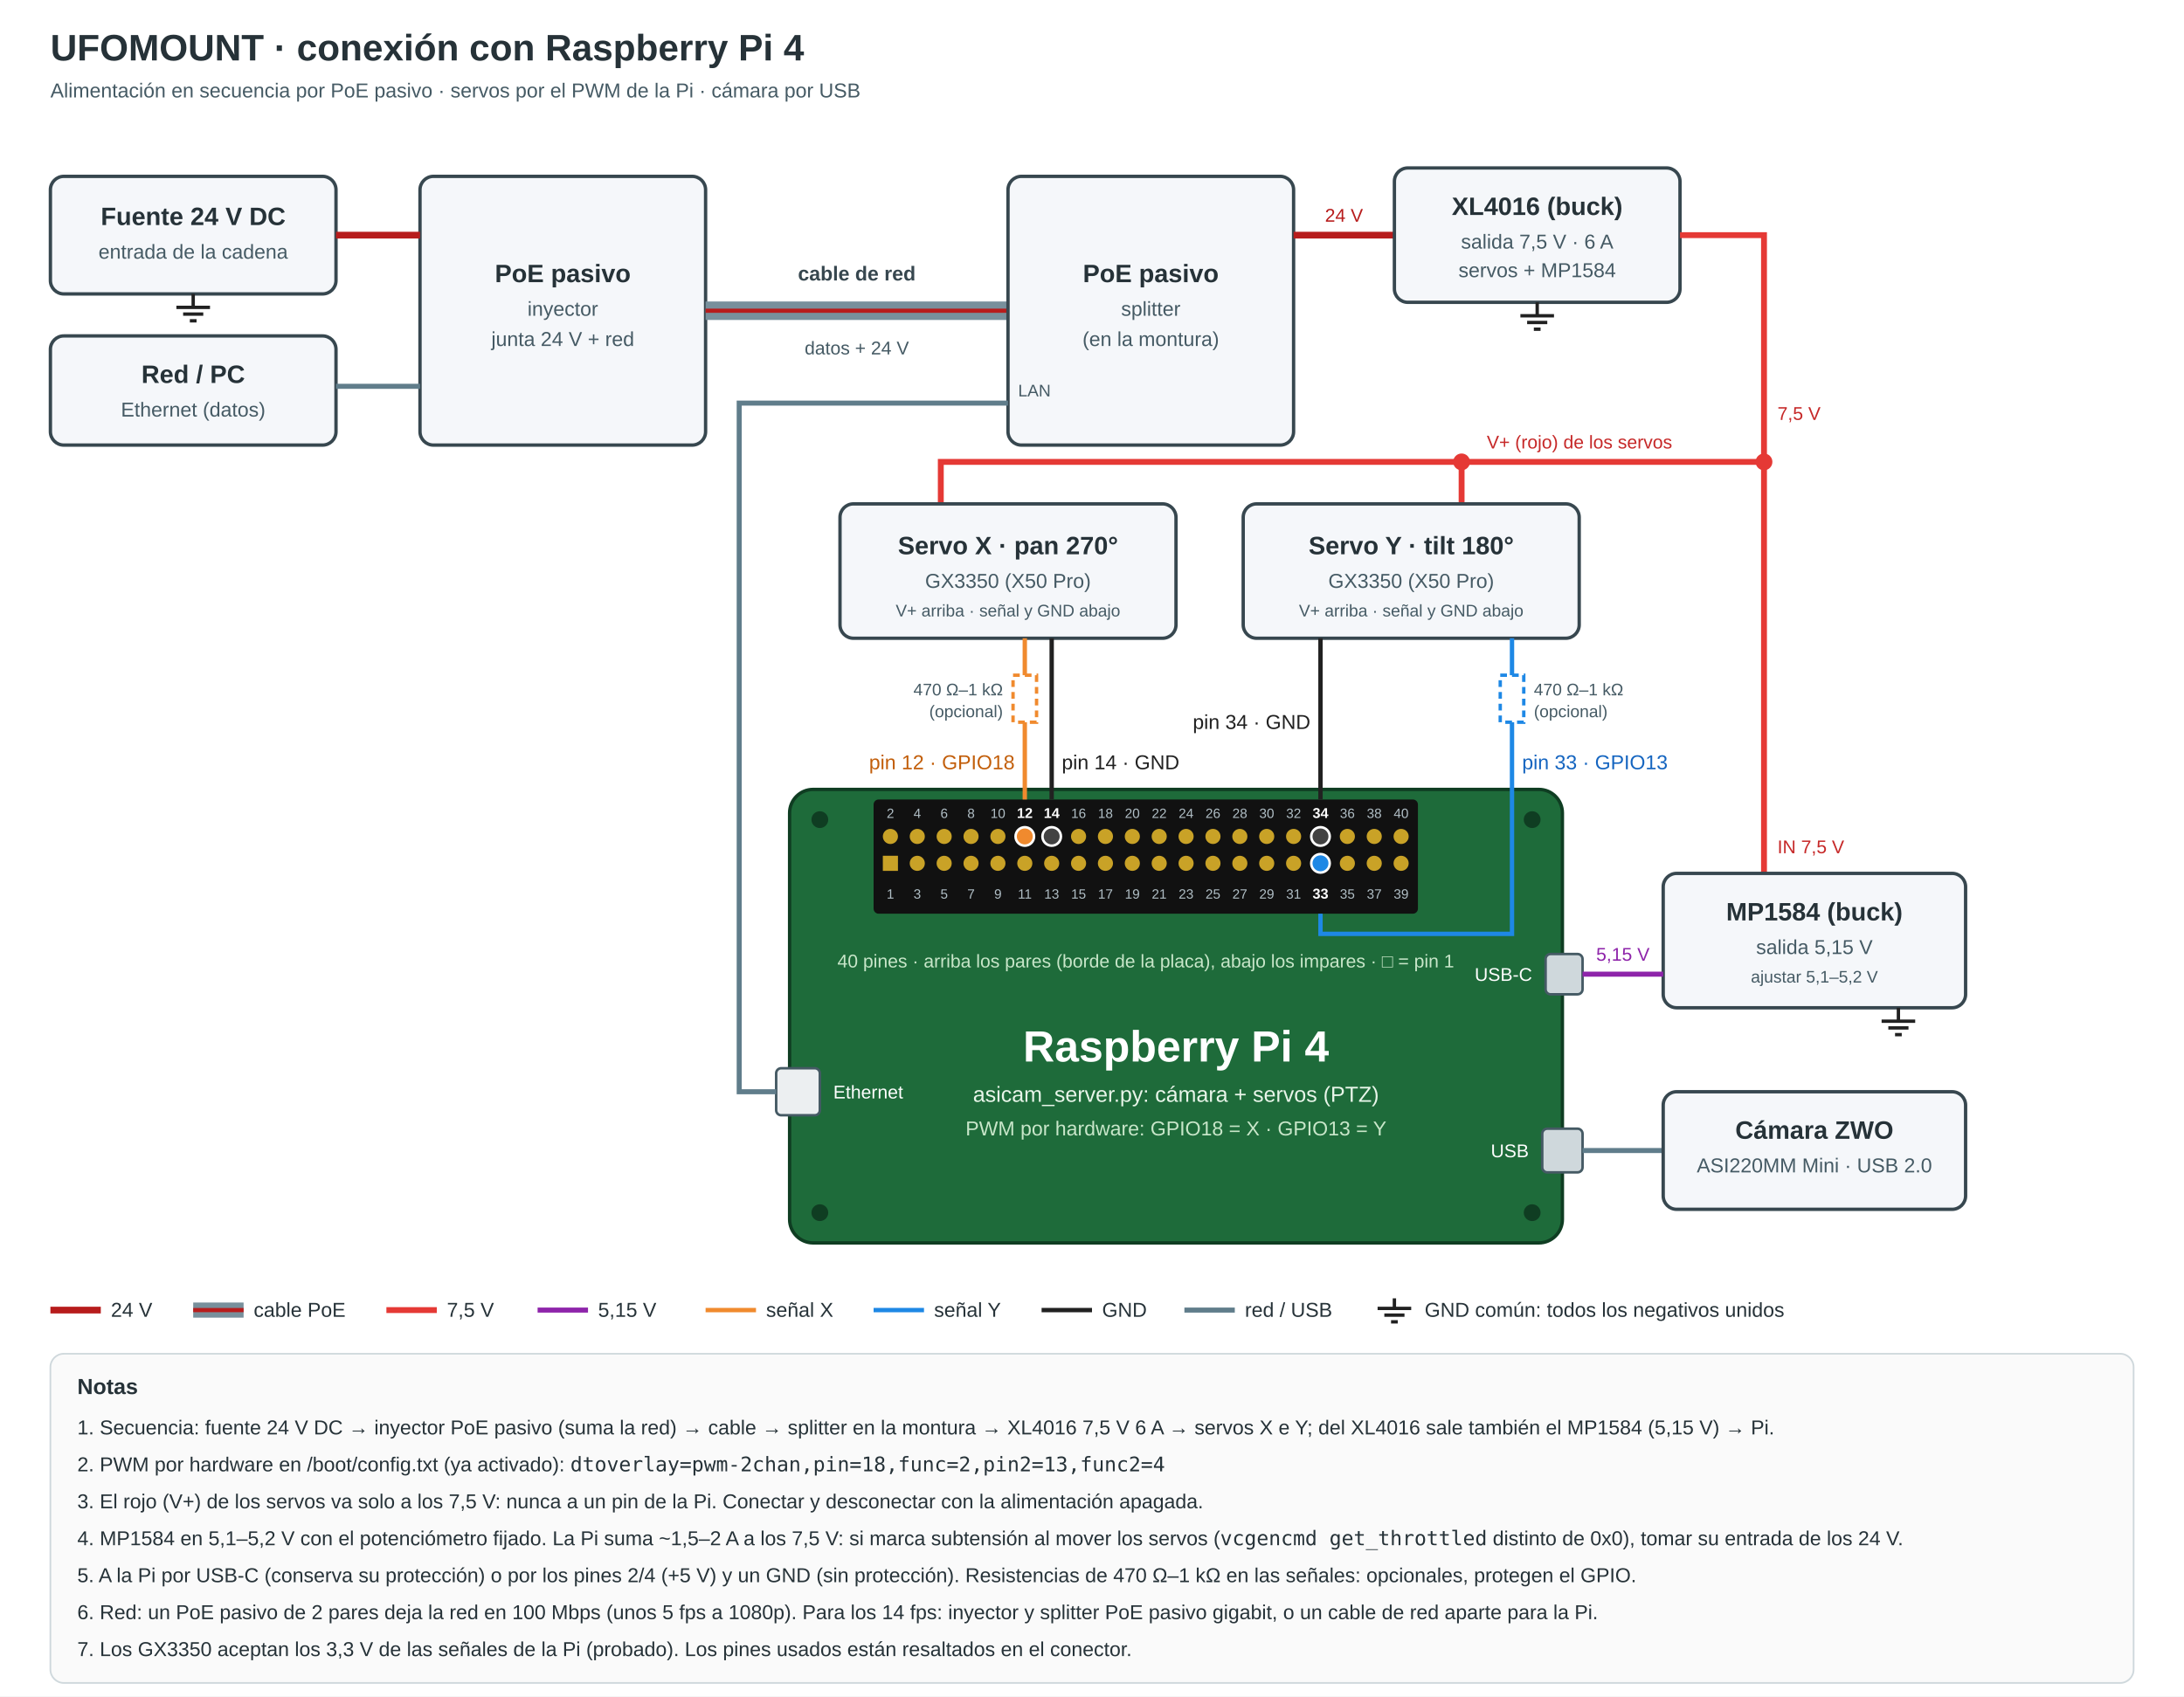
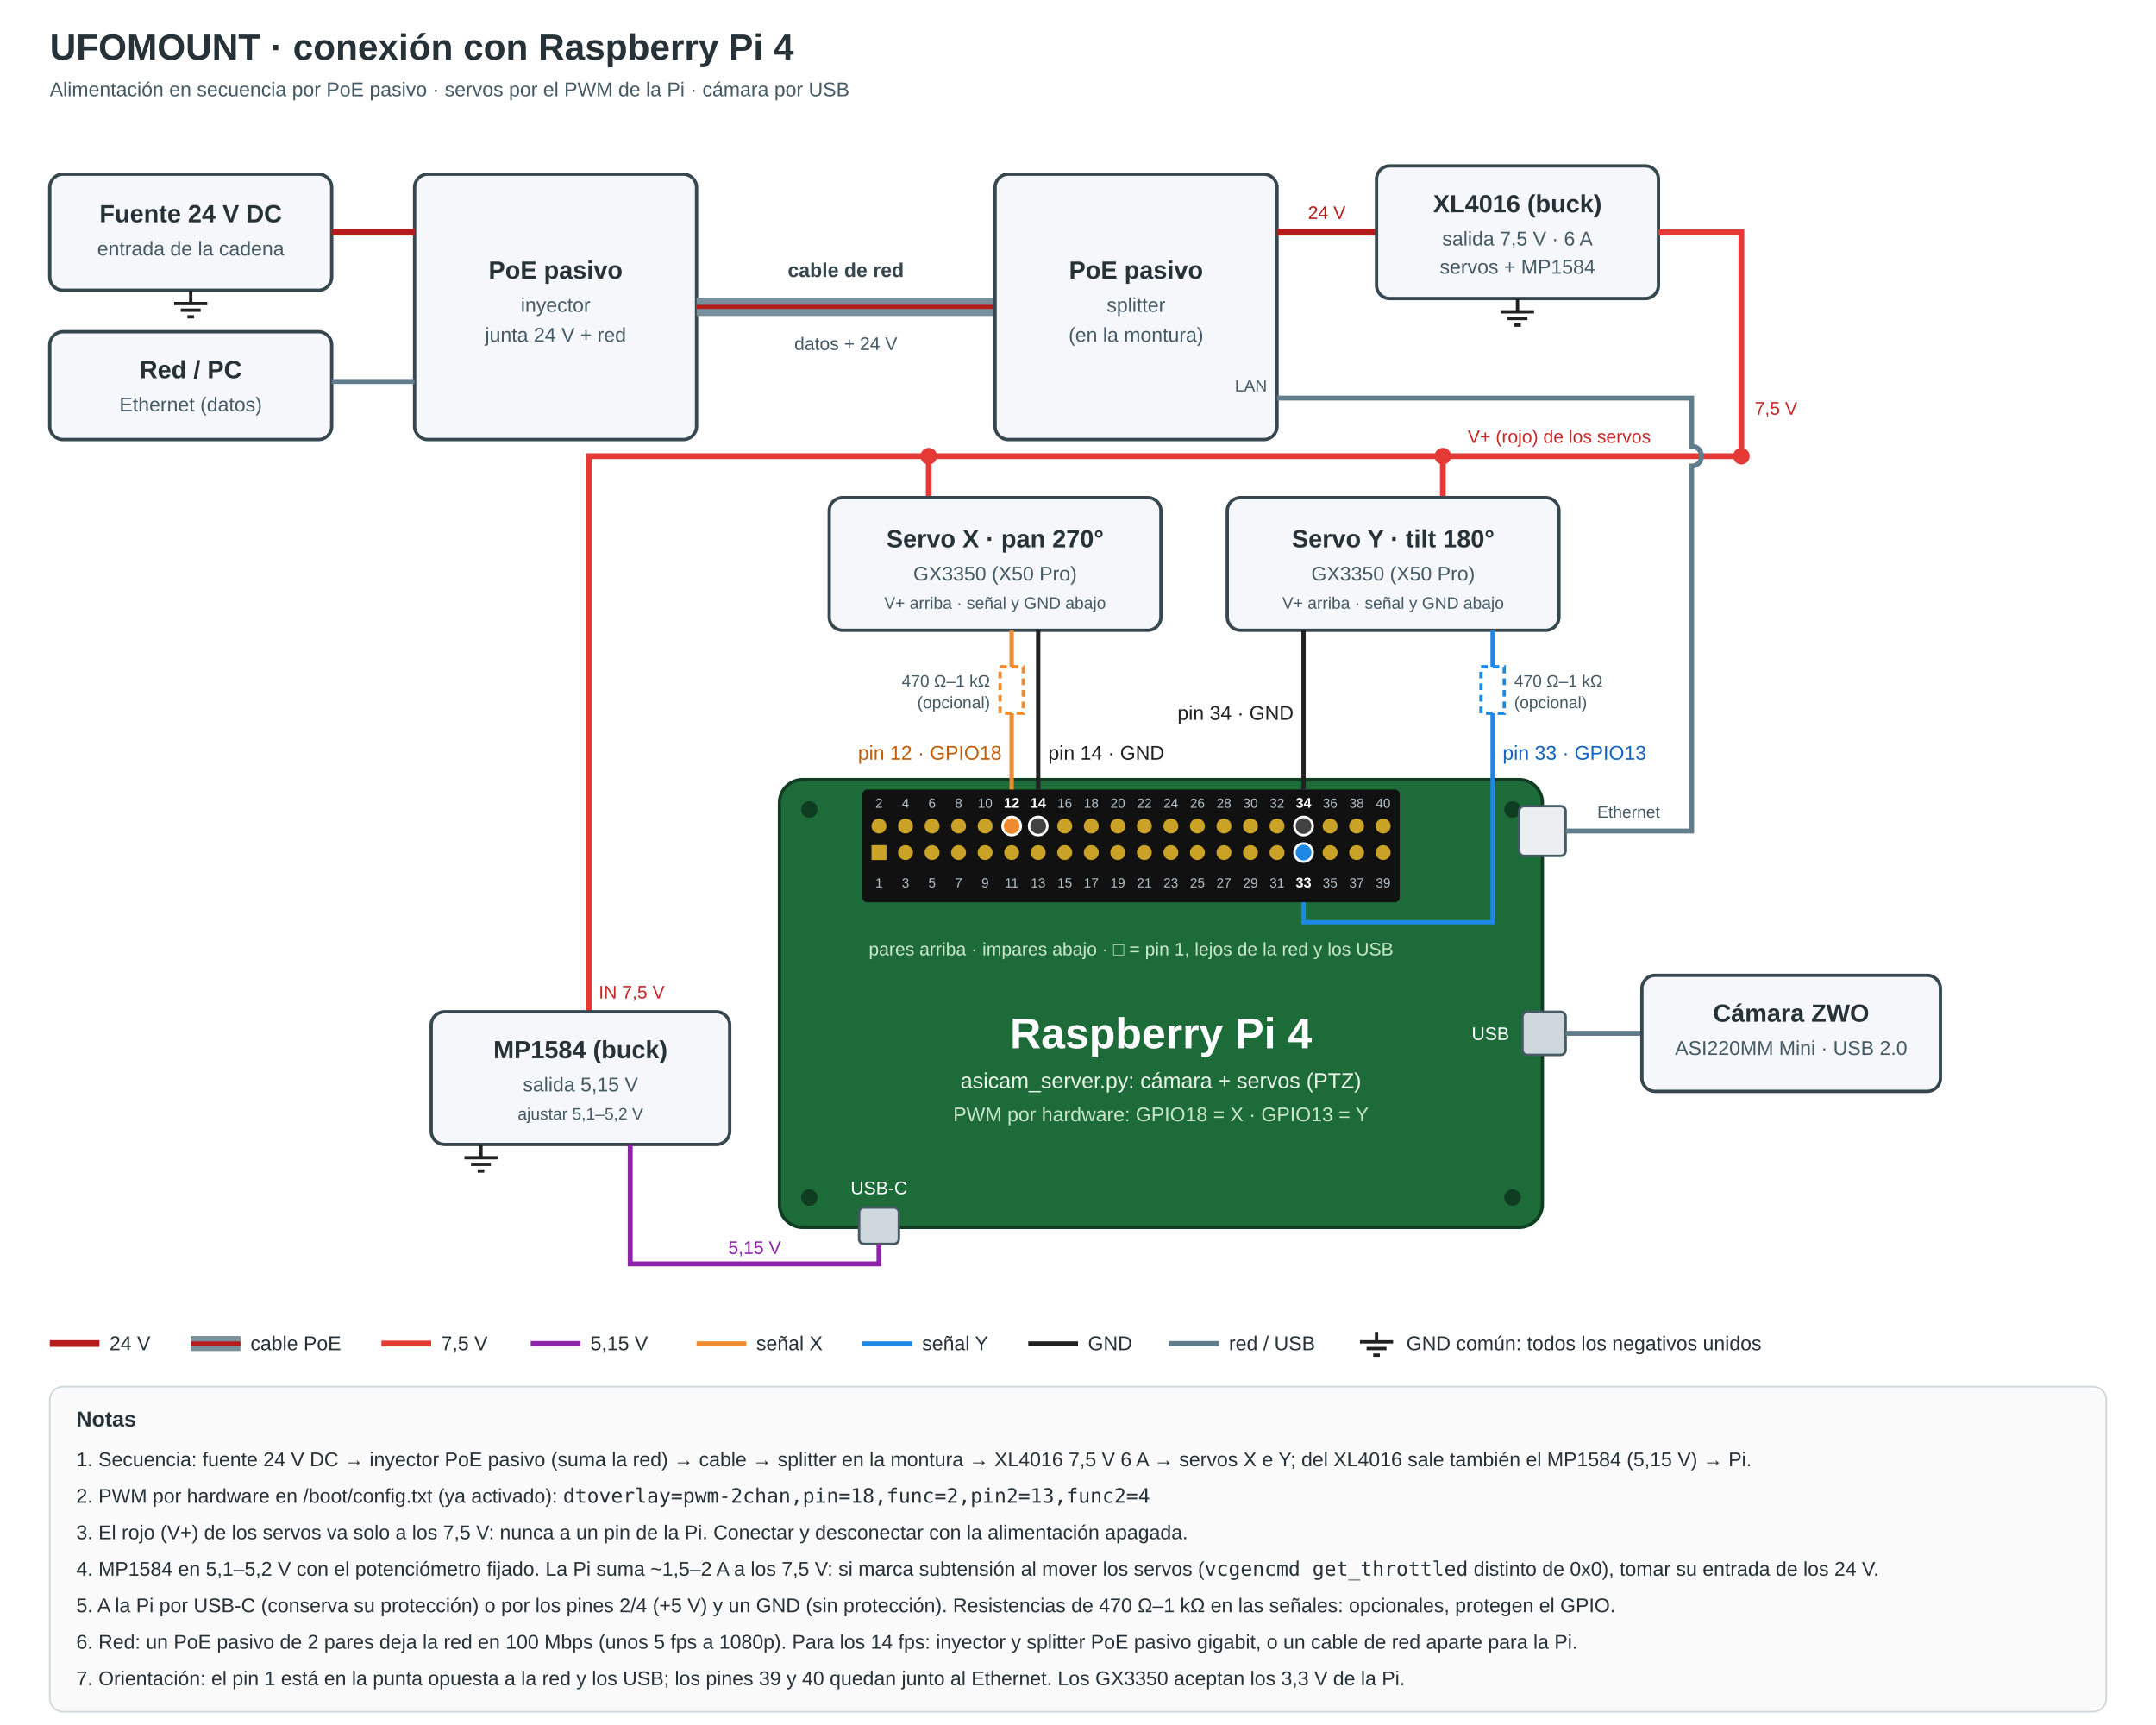
- <svg xmlns="http://www.w3.org/2000/svg" width="1300" height="1010" viewBox="0 0 1300 1010" font-family="Segoe UI, Arial, Helvetica, sans-serif">
+ <svg xmlns="http://www.w3.org/2000/svg" width="1300" height="1040" viewBox="0 0 1300 1040" font-family="Segoe UI, Arial, Helvetica, sans-serif">
  <defs>
    <style>
      .box { fill:#F5F7FA; stroke:#37474F; stroke-width:2; }
      .t { font-size:15px; font-weight:700; fill:#263238; }
      .s { font-size:12px; fill:#455A64; }
      .tiny { font-size:10px; fill:#455A64; }
      .w24 { stroke:#B71C1C; stroke-width:4; fill:none; }
      .w75 { stroke:#E53935; stroke-width:3.5; fill:none; }
      .w5 { stroke:#8E24AA; stroke-width:3; fill:none; }
      .wx { stroke:#F08A2E; stroke-width:2.6; fill:none; }
      .wy { stroke:#1E88E5; stroke-width:2.6; fill:none; }
      .wg { stroke:#212121; stroke-width:2.6; fill:none; }
      .wd { stroke:#607D8B; stroke-width:3; fill:none; }
      .gnd { stroke:#212121; stroke-width:2; fill:none; }
      .pin { fill:#C9A227; }
      .onpi { fill:#FFFFFF; font-size:11px; }
    </style>
  </defs>
-   <rect width="1300" height="1010" fill="#FFFFFF" />
+   <rect width="1300" height="1040" fill="#FFFFFF" />
  <text x="30" y="36" font-size="22" font-weight="700" fill="#263238">UFOMOUNT · conexión con Raspberry Pi 4</text>
  <text x="30" y="58" class="s">Alimentación en secuencia por PoE pasivo · servos por el PWM de la Pi · cámara por USB</text>
  <g transform="translate(0,50)">
    <rect class="box" x="30" y="55" width="170" height="70" rx="8" />
    <text x="115" y="84" class="t" text-anchor="middle">Fuente 24 V DC</text>
    <text x="115" y="104" class="s" text-anchor="middle">entrada de la cadena</text>
    <path class="gnd" d="M115 125 V133 M105 133 H125 M109 137 H121 M113 141 H117" />
    <rect class="box" x="30" y="150" width="170" height="65" rx="8" />
    <text x="115" y="178" class="t" text-anchor="middle">Red / PC</text>
    <text x="115" y="198" class="s" text-anchor="middle">Ethernet (datos)</text>
    <rect class="box" x="250" y="55" width="170" height="160" rx="8" />
    <text x="335" y="118" class="t" text-anchor="middle">PoE pasivo</text>
    <text x="335" y="138" class="s" text-anchor="middle">inyector</text>
    <text x="335" y="156" class="s" text-anchor="middle">junta 24 V + red</text>
    <path class="w24" d="M200 90 H250" />
    <path class="wd" d="M200 180 H250" />
    <path d="M420 135 H600" stroke="#78909C" stroke-width="11" fill="none" />
    <path d="M420 135 H600" stroke="#B71C1C" stroke-width="2.5" fill="none" />
    <text x="510" y="117" text-anchor="middle" font-size="12" font-weight="700" fill="#37474F">cable de red</text>
    <text x="510" y="161" text-anchor="middle" font-size="11" fill="#455A64">datos + 24 V</text>
    <rect class="box" x="600" y="55" width="170" height="160" rx="8" />
    <text x="685" y="118" class="t" text-anchor="middle">PoE pasivo</text>
    <text x="685" y="138" class="s" text-anchor="middle">splitter</text>
    <text x="685" y="156" class="s" text-anchor="middle">(en la montura)</text>
-     <text x="606" y="186" class="tiny">LAN</text>
+     <text x="764" y="186" class="tiny" text-anchor="end">LAN</text>
    <path class="w24" d="M770 90 H830" />
    <text x="800" y="82" text-anchor="middle" font-size="11" fill="#B71C1C">24 V</text>
    <rect class="box" x="830" y="50" width="170" height="80" rx="8" />
    <text x="915" y="78" class="t" text-anchor="middle">XL4016 (buck)</text>
    <text x="915" y="98" class="s" text-anchor="middle">salida 7,5 V · 6 A</text>
    <text x="915" y="115" class="s" text-anchor="middle">servos + MP1584</text>
    <path class="gnd" d="M915 130 V138 M905 138 H925 M909 142 H921 M913 146 H917" />
-     <path class="w75" d="M1000 90 H1050 V470" />
-     <path class="w75" d="M1050 225 H560 V250" />
+     <path class="w75" d="M1000 90 H1050 V225" />
+     <path class="w75" d="M1050 225 H355 V560" />
+     <path class="w75" d="M560 225 V250" />
+     <circle cx="560" cy="225" r="5" fill="#E53935" />
    <path class="w75" d="M870 225 V250" />
    <circle cx="1050" cy="225" r="5" fill="#E53935" />
    <circle cx="870" cy="225" r="5" fill="#E53935" />
    <text x="885" y="217" font-size="11" fill="#C62828">V+ (rojo) de los servos</text>
    <text x="1058" y="200" font-size="11" fill="#C62828">7,5 V</text>
-     <text x="1058" y="458" font-size="11" fill="#C62828">IN 7,5 V</text>
+     <text x="361" y="552" font-size="11" fill="#C62828">IN 7,5 V</text>
    <rect class="box" x="500" y="250" width="200" height="80" rx="8" />
    <text x="600" y="280" class="t" text-anchor="middle">Servo X · pan 270°</text>
    <text x="600" y="300" class="s" text-anchor="middle">GX3350 (X50 Pro)</text>
    <text x="600" y="317" class="tiny" text-anchor="middle">V+ arriba · señal y GND abajo</text>
    <rect class="box" x="740" y="250" width="200" height="80" rx="8" />
    <text x="840" y="280" class="t" text-anchor="middle">Servo Y · tilt 180°</text>
    <text x="840" y="300" class="s" text-anchor="middle">GX3350 (X50 Pro)</text>
    <text x="840" y="317" class="tiny" text-anchor="middle">V+ arriba · señal y GND abajo</text>
    <rect x="470" y="420" width="460" height="270" rx="14" fill="#1E6B3A" stroke="#0F3D22" stroke-width="2" />
    <circle cx="488" cy="438" r="5" fill="#0F3D22" />
    <circle cx="912" cy="438" r="5" fill="#0F3D22" />
    <circle cx="488" cy="672" r="5" fill="#0F3D22" />
    <circle cx="912" cy="672" r="5" fill="#0F3D22" />
    <rect x="520" y="426" width="324" height="68" rx="3" fill="#111111" />
-     <text x="682" y="526" text-anchor="middle" font-size="11" fill="#C8E6C9">40 pines · arriba los pares (borde de la placa), abajo los impares · □ = pin 1</text>
+     <text x="682" y="526" text-anchor="middle" font-size="11" fill="#C8E6C9">pares arriba · impares abajo · □ = pin 1, lejos de la red y los USB</text>
    <text x="700" y="582" text-anchor="middle" font-size="26" font-weight="700" fill="#FFFFFF">Raspberry Pi 4</text>
    <text x="700" y="606" text-anchor="middle" font-size="13" fill="#E8F5E9">asicam_server.py: cámara + servos (PTZ)</text>
    <text x="700" y="626" text-anchor="middle" font-size="12" fill="#C8E6C9">PWM por hardware: GPIO18 = X · GPIO13 = Y</text>
-     <rect x="462" y="586" width="26" height="28" rx="3" fill="#ECEFF1" stroke="#455A64" stroke-width="1.5" />
-     <text x="496" y="604" class="onpi">Ethernet</text>
-     <rect x="920" y="518" width="22" height="24" rx="3" fill="#CFD8DC" stroke="#455A64" stroke-width="1.5" />
-     <text x="912" y="534" text-anchor="end" class="onpi">USB-C</text>
-     <rect x="918" y="622" width="24" height="26" rx="3" fill="#CFD8DC" stroke="#455A64" stroke-width="1.5" />
-     <text x="910" y="639" text-anchor="end" class="onpi">USB</text>
-     <path class="wd" d="M600 190 H440 V600 H462" />
-     <rect class="box" x="990" y="470" width="180" height="80" rx="8" />
-     <text x="1080" y="498" class="t" text-anchor="middle">MP1584 (buck)</text>
-     <text x="1080" y="518" class="s" text-anchor="middle">salida 5,15 V</text>
-     <text x="1080" y="535" class="tiny" text-anchor="middle">ajustar 5,1–5,2 V</text>
-     <path class="gnd" d="M1130 550 V558 M1120 558 H1140 M1124 562 H1136 M1128 566 H1132" />
-     <path class="w5" d="M990 530 H942" />
-     <text x="966" y="522" text-anchor="middle" font-size="11" fill="#8E24AA">5,15 V</text>
-     <path class="wd" d="M942 635 H990" />
-     <rect class="box" x="990" y="600" width="180" height="70" rx="8" />
-     <text x="1080" y="628" class="t" text-anchor="middle">Cámara ZWO</text>
-     <text x="1080" y="648" class="s" text-anchor="middle">ASI220MM Mini · USB 2.0</text>
+     <rect x="916" y="436" width="28" height="30" rx="3" fill="#ECEFF1" stroke="#455A64" stroke-width="1.5" />
+     <rect x="918" y="560" width="26" height="26" rx="3" fill="#CFD8DC" stroke="#455A64" stroke-width="1.5" />
+     <text x="910" y="577" text-anchor="end" class="onpi">USB</text>
+     <rect x="518" y="678" width="24" height="22" rx="3" fill="#CFD8DC" stroke="#455A64" stroke-width="1.5" />
+     <text x="530" y="670" text-anchor="middle" class="onpi">USB-C</text>
+     <path class="wd" d="M770 190 H1020 V219 A6 6 0 0 1 1020 231 V451 H944" />
+     <text x="982" y="443" text-anchor="middle" font-size="10" fill="#455A64">Ethernet</text>
+     <rect class="box" x="260" y="560" width="180" height="80" rx="8" />
+     <text x="350" y="588" class="t" text-anchor="middle">MP1584 (buck)</text>
+     <text x="350" y="608" class="s" text-anchor="middle">salida 5,15 V</text>
+     <text x="350" y="625" class="tiny" text-anchor="middle">ajustar 5,1–5,2 V</text>
+     <path class="gnd" d="M290 640 V648 M280 648 H300 M284 652 H296 M288 656 H292" />
+     <path class="w5" d="M380 640 V712 H530 V700" />
+     <text x="455" y="706" text-anchor="middle" font-size="11" fill="#8E24AA">5,15 V</text>
+     <path class="wd" d="M944 573 H990" />
+     <rect class="box" x="990" y="538" width="180" height="70" rx="8" />
+     <text x="1080" y="566" class="t" text-anchor="middle">Cámara ZWO</text>
+     <text x="1080" y="586" class="s" text-anchor="middle">ASI220MM Mini · USB 2.0</text>
    <path class="wx" d="M610 330 V426" />
    <path class="wg" d="M626 330 V426" />
    <rect x="603" y="352" width="14" height="28" fill="#FFFFFF" stroke="#F08A2E" stroke-width="2" stroke-dasharray="4 3" />
    <text x="597" y="364" text-anchor="end" class="tiny">470 Ω–1 kΩ</text>
    <text x="597" y="377" text-anchor="end" class="tiny">(opcional)</text>
    <text x="604" y="408" text-anchor="end" font-size="12" fill="#C25E0A">pin 12 · GPIO18</text>
    <text x="632" y="408" font-size="12" fill="#212121">pin 14 · GND</text>
    <path class="wy" d="M900 330 V506 H786 V494" />
    <path class="wg" d="M786 330 V426" />
    <rect x="893" y="352" width="14" height="28" fill="#FFFFFF" stroke="#1E88E5" stroke-width="2" stroke-dasharray="4 3" />
    <text x="913" y="364" class="tiny">470 Ω–1 kΩ</text>
    <text x="913" y="377" class="tiny">(opcional)</text>
    <text x="906" y="408" font-size="12" fill="#1565C0">pin 33 · GPIO13</text>
    <text x="780" y="384" text-anchor="end" font-size="12" fill="#212121">pin 34 · GND</text>
    <g>
      <rect class="pin" x="525.5" y="459.5" width="9" height="9" />
      <text x="530" y="485" text-anchor="middle" font-size="8" fill="#B0BEC5">1</text>
      <circle class="pin" cx="530" cy="448" r="4.5" />
      <text x="530" y="437" text-anchor="middle" font-size="8" fill="#B0BEC5">2</text>
      <circle class="pin" cx="546" cy="464" r="4.5" />
      <text x="546" y="485" text-anchor="middle" font-size="8" fill="#B0BEC5">3</text>
      <circle class="pin" cx="546" cy="448" r="4.5" />
      <text x="546" y="437" text-anchor="middle" font-size="8" fill="#B0BEC5">4</text>
      <circle class="pin" cx="562" cy="464" r="4.5" />
      <text x="562" y="485" text-anchor="middle" font-size="8" fill="#B0BEC5">5</text>
      <circle class="pin" cx="562" cy="448" r="4.5" />
      <text x="562" y="437" text-anchor="middle" font-size="8" fill="#B0BEC5">6</text>
      <circle class="pin" cx="578" cy="464" r="4.5" />
      <text x="578" y="485" text-anchor="middle" font-size="8" fill="#B0BEC5">7</text>
      <circle class="pin" cx="578" cy="448" r="4.5" />
      <text x="578" y="437" text-anchor="middle" font-size="8" fill="#B0BEC5">8</text>
      <circle class="pin" cx="594" cy="464" r="4.5" />
      <text x="594" y="485" text-anchor="middle" font-size="8" fill="#B0BEC5">9</text>
      <circle class="pin" cx="594" cy="448" r="4.5" />
      <text x="594" y="437" text-anchor="middle" font-size="8" fill="#B0BEC5">10</text>
      <circle class="pin" cx="610" cy="464" r="4.5" />
      <text x="610" y="485" text-anchor="middle" font-size="8" fill="#B0BEC5">11</text>
      <circle cx="610" cy="448" r="5.5" fill="#F08A2E" stroke="#FFFFFF" stroke-width="1.5" />
      <text x="610" y="437" text-anchor="middle" font-size="8.5" font-weight="700" fill="#FFFFFF">12</text>
      <circle class="pin" cx="626" cy="464" r="4.5" />
      <text x="626" y="485" text-anchor="middle" font-size="8" fill="#B0BEC5">13</text>
      <circle cx="626" cy="448" r="5.5" fill="#424242" stroke="#FFFFFF" stroke-width="1.5" />
      <text x="626" y="437" text-anchor="middle" font-size="8.5" font-weight="700" fill="#FFFFFF">14</text>
      <circle class="pin" cx="642" cy="464" r="4.5" />
      <text x="642" y="485" text-anchor="middle" font-size="8" fill="#B0BEC5">15</text>
      <circle class="pin" cx="642" cy="448" r="4.5" />
      <text x="642" y="437" text-anchor="middle" font-size="8" fill="#B0BEC5">16</text>
      <circle class="pin" cx="658" cy="464" r="4.5" />
      <text x="658" y="485" text-anchor="middle" font-size="8" fill="#B0BEC5">17</text>
      <circle class="pin" cx="658" cy="448" r="4.5" />
      <text x="658" y="437" text-anchor="middle" font-size="8" fill="#B0BEC5">18</text>
      <circle class="pin" cx="674" cy="464" r="4.5" />
      <text x="674" y="485" text-anchor="middle" font-size="8" fill="#B0BEC5">19</text>
      <circle class="pin" cx="674" cy="448" r="4.5" />
      <text x="674" y="437" text-anchor="middle" font-size="8" fill="#B0BEC5">20</text>
      <circle class="pin" cx="690" cy="464" r="4.5" />
      <text x="690" y="485" text-anchor="middle" font-size="8" fill="#B0BEC5">21</text>
      <circle class="pin" cx="690" cy="448" r="4.5" />
      <text x="690" y="437" text-anchor="middle" font-size="8" fill="#B0BEC5">22</text>
      <circle class="pin" cx="706" cy="464" r="4.5" />
      <text x="706" y="485" text-anchor="middle" font-size="8" fill="#B0BEC5">23</text>
      <circle class="pin" cx="706" cy="448" r="4.5" />
      <text x="706" y="437" text-anchor="middle" font-size="8" fill="#B0BEC5">24</text>
      <circle class="pin" cx="722" cy="464" r="4.5" />
      <text x="722" y="485" text-anchor="middle" font-size="8" fill="#B0BEC5">25</text>
      <circle class="pin" cx="722" cy="448" r="4.5" />
      <text x="722" y="437" text-anchor="middle" font-size="8" fill="#B0BEC5">26</text>
      <circle class="pin" cx="738" cy="464" r="4.5" />
      <text x="738" y="485" text-anchor="middle" font-size="8" fill="#B0BEC5">27</text>
      <circle class="pin" cx="738" cy="448" r="4.5" />
      <text x="738" y="437" text-anchor="middle" font-size="8" fill="#B0BEC5">28</text>
      <circle class="pin" cx="754" cy="464" r="4.5" />
      <text x="754" y="485" text-anchor="middle" font-size="8" fill="#B0BEC5">29</text>
      <circle class="pin" cx="754" cy="448" r="4.5" />
      <text x="754" y="437" text-anchor="middle" font-size="8" fill="#B0BEC5">30</text>
      <circle class="pin" cx="770" cy="464" r="4.5" />
      <text x="770" y="485" text-anchor="middle" font-size="8" fill="#B0BEC5">31</text>
      <circle class="pin" cx="770" cy="448" r="4.5" />
      <text x="770" y="437" text-anchor="middle" font-size="8" fill="#B0BEC5">32</text>
      <circle cx="786" cy="464" r="5.5" fill="#1E88E5" stroke="#FFFFFF" stroke-width="1.5" />
      <text x="786" y="485" text-anchor="middle" font-size="8.5" font-weight="700" fill="#FFFFFF">33</text>
      <circle cx="786" cy="448" r="5.5" fill="#424242" stroke="#FFFFFF" stroke-width="1.5" />
      <text x="786" y="437" text-anchor="middle" font-size="8.5" font-weight="700" fill="#FFFFFF">34</text>
      <circle class="pin" cx="802" cy="464" r="4.5" />
      <text x="802" y="485" text-anchor="middle" font-size="8" fill="#B0BEC5">35</text>
      <circle class="pin" cx="802" cy="448" r="4.5" />
      <text x="802" y="437" text-anchor="middle" font-size="8" fill="#B0BEC5">36</text>
      <circle class="pin" cx="818" cy="464" r="4.5" />
      <text x="818" y="485" text-anchor="middle" font-size="8" fill="#B0BEC5">37</text>
      <circle class="pin" cx="818" cy="448" r="4.5" />
      <text x="818" y="437" text-anchor="middle" font-size="8" fill="#B0BEC5">38</text>
      <circle class="pin" cx="834" cy="464" r="4.5" />
      <text x="834" y="485" text-anchor="middle" font-size="8" fill="#B0BEC5">39</text>
      <circle class="pin" cx="834" cy="448" r="4.5" />
      <text x="834" y="437" text-anchor="middle" font-size="8" fill="#B0BEC5">40</text>
    </g>
-     <g font-size="12" fill="#263238">
-       <path class="w24" d="M30 730 H60" />
-       <text x="66" y="734">24 V</text>
-       <path d="M115 730 H145" stroke="#78909C" stroke-width="9" />
-       <path d="M115 730 H145" stroke="#B71C1C" stroke-width="2.5" />
-       <text x="151" y="734">cable PoE</text>
-       <path class="w75" d="M230 730 H260" />
-       <text x="266" y="734">7,5 V</text>
-       <path class="w5" d="M320 730 H350" />
-       <text x="356" y="734">5,15 V</text>
-       <path class="wx" d="M420 730 H450" />
-       <text x="456" y="734">señal X</text>
-       <path class="wy" d="M520 730 H550" />
-       <text x="556" y="734">señal Y</text>
-       <path class="wg" d="M620 730 H650" />
-       <text x="656" y="734">GND</text>
-       <path class="wd" d="M705 730 H735" />
-       <text x="741" y="734">red / USB</text>
-       <path class="gnd" d="M830 723 V729 M820 729 H840 M824 733 H836 M828 737 H832" />
-       <text x="848" y="734">GND común: todos los negativos unidos</text>
-     </g>
-     <rect x="30" y="756" width="1240" height="196" rx="8" fill="#FAFAFA" stroke="#CFD8DC" />
-     <text x="46" y="780" font-size="13" font-weight="700" fill="#263238">Notas</text>
-     <g font-size="12" fill="#263238">
-       <text x="46" y="804">1. Secuencia: fuente 24 V DC → inyector PoE pasivo (suma la red) → cable → splitter en la montura → XL4016 7,5 V 6 A → servos X e Y; del XL4016 sale también el MP1584 (5,15 V) → Pi.</text>
-       <text x="46" y="826">2. PWM por hardware en /boot/config.txt (ya activado): <tspan font-family="Consolas, monospace">dtoverlay=pwm-2chan,pin=18,func=2,pin2=13,func2=4</tspan>
-       </text>
-       <text x="46" y="848">3. El rojo (V+) de los servos va solo a los 7,5 V: nunca a un pin de la Pi. Conectar y desconectar con la alimentación apagada.</text>
-       <text x="46" y="870">4. MP1584 en 5,1–5,2 V con el potenciómetro fijado. La Pi suma ~1,5–2 A a los 7,5 V: si marca subtensión al mover los servos (<tspan font-family="Consolas, monospace">vcgencmd get_throttled</tspan> distinto de 0x0), tomar su entrada de los 24 V.</text>
-       <text x="46" y="892">5. A la Pi por USB-C (conserva su protección) o por los pines 2/4 (+5 V) y un GND (sin protección). Resistencias de 470 Ω–1 kΩ en las señales: opcionales, protegen el GPIO.</text>
-       <text x="46" y="914">6. Red: un PoE pasivo de 2 pares deja la red en 100 Mbps (unos 5 fps a 1080p). Para los 14 fps: inyector y splitter PoE pasivo gigabit, o un cable de red aparte para la Pi.</text>
-       <text x="46" y="936">7. Los GX3350 aceptan los 3,3 V de las señales de la Pi (probado). Los pines usados están resaltados en el conector.</text>
+     <g transform="translate(0,30)">
+       <g font-size="12" fill="#263238">
+         <path class="w24" d="M30 730 H60" />
+         <text x="66" y="734">24 V</text>
+         <path d="M115 730 H145" stroke="#78909C" stroke-width="9" />
+         <path d="M115 730 H145" stroke="#B71C1C" stroke-width="2.5" />
+         <text x="151" y="734">cable PoE</text>
+         <path class="w75" d="M230 730 H260" />
+         <text x="266" y="734">7,5 V</text>
+         <path class="w5" d="M320 730 H350" />
+         <text x="356" y="734">5,15 V</text>
+         <path class="wx" d="M420 730 H450" />
+         <text x="456" y="734">señal X</text>
+         <path class="wy" d="M520 730 H550" />
+         <text x="556" y="734">señal Y</text>
+         <path class="wg" d="M620 730 H650" />
+         <text x="656" y="734">GND</text>
+         <path class="wd" d="M705 730 H735" />
+         <text x="741" y="734">red / USB</text>
+         <path class="gnd" d="M830 723 V729 M820 729 H840 M824 733 H836 M828 737 H832" />
+         <text x="848" y="734">GND común: todos los negativos unidos</text>
+       </g>
+       <rect x="30" y="756" width="1240" height="196" rx="8" fill="#FAFAFA" stroke="#CFD8DC" />
+       <text x="46" y="780" font-size="13" font-weight="700" fill="#263238">Notas</text>
+       <g font-size="12" fill="#263238">
+         <text x="46" y="804">1. Secuencia: fuente 24 V DC → inyector PoE pasivo (suma la red) → cable → splitter en la montura → XL4016 7,5 V 6 A → servos X e Y; del XL4016 sale también el MP1584 (5,15 V) → Pi.</text>
+         <text x="46" y="826">2. PWM por hardware en /boot/config.txt (ya activado): <tspan font-family="Consolas, monospace">dtoverlay=pwm-2chan,pin=18,func=2,pin2=13,func2=4</tspan>
+         </text>
+         <text x="46" y="848">3. El rojo (V+) de los servos va solo a los 7,5 V: nunca a un pin de la Pi. Conectar y desconectar con la alimentación apagada.</text>
+         <text x="46" y="870">4. MP1584 en 5,1–5,2 V con el potenciómetro fijado. La Pi suma ~1,5–2 A a los 7,5 V: si marca subtensión al mover los servos (<tspan font-family="Consolas, monospace">vcgencmd get_throttled</tspan> distinto de 0x0), tomar su entrada de los 24 V.</text>
+         <text x="46" y="892">5. A la Pi por USB-C (conserva su protección) o por los pines 2/4 (+5 V) y un GND (sin protección). Resistencias de 470 Ω–1 kΩ en las señales: opcionales, protegen el GPIO.</text>
+         <text x="46" y="914">6. Red: un PoE pasivo de 2 pares deja la red en 100 Mbps (unos 5 fps a 1080p). Para los 14 fps: inyector y splitter PoE pasivo gigabit, o un cable de red aparte para la Pi.</text>
+         <text x="46" y="936">7. Orientación: el pin 1 está en la punta opuesta a la red y los USB; los pines 39 y 40 quedan junto al Ethernet. Los GX3350 aceptan los 3,3 V de la Pi.</text>
+       </g>
    </g>
  </g>
</svg>
